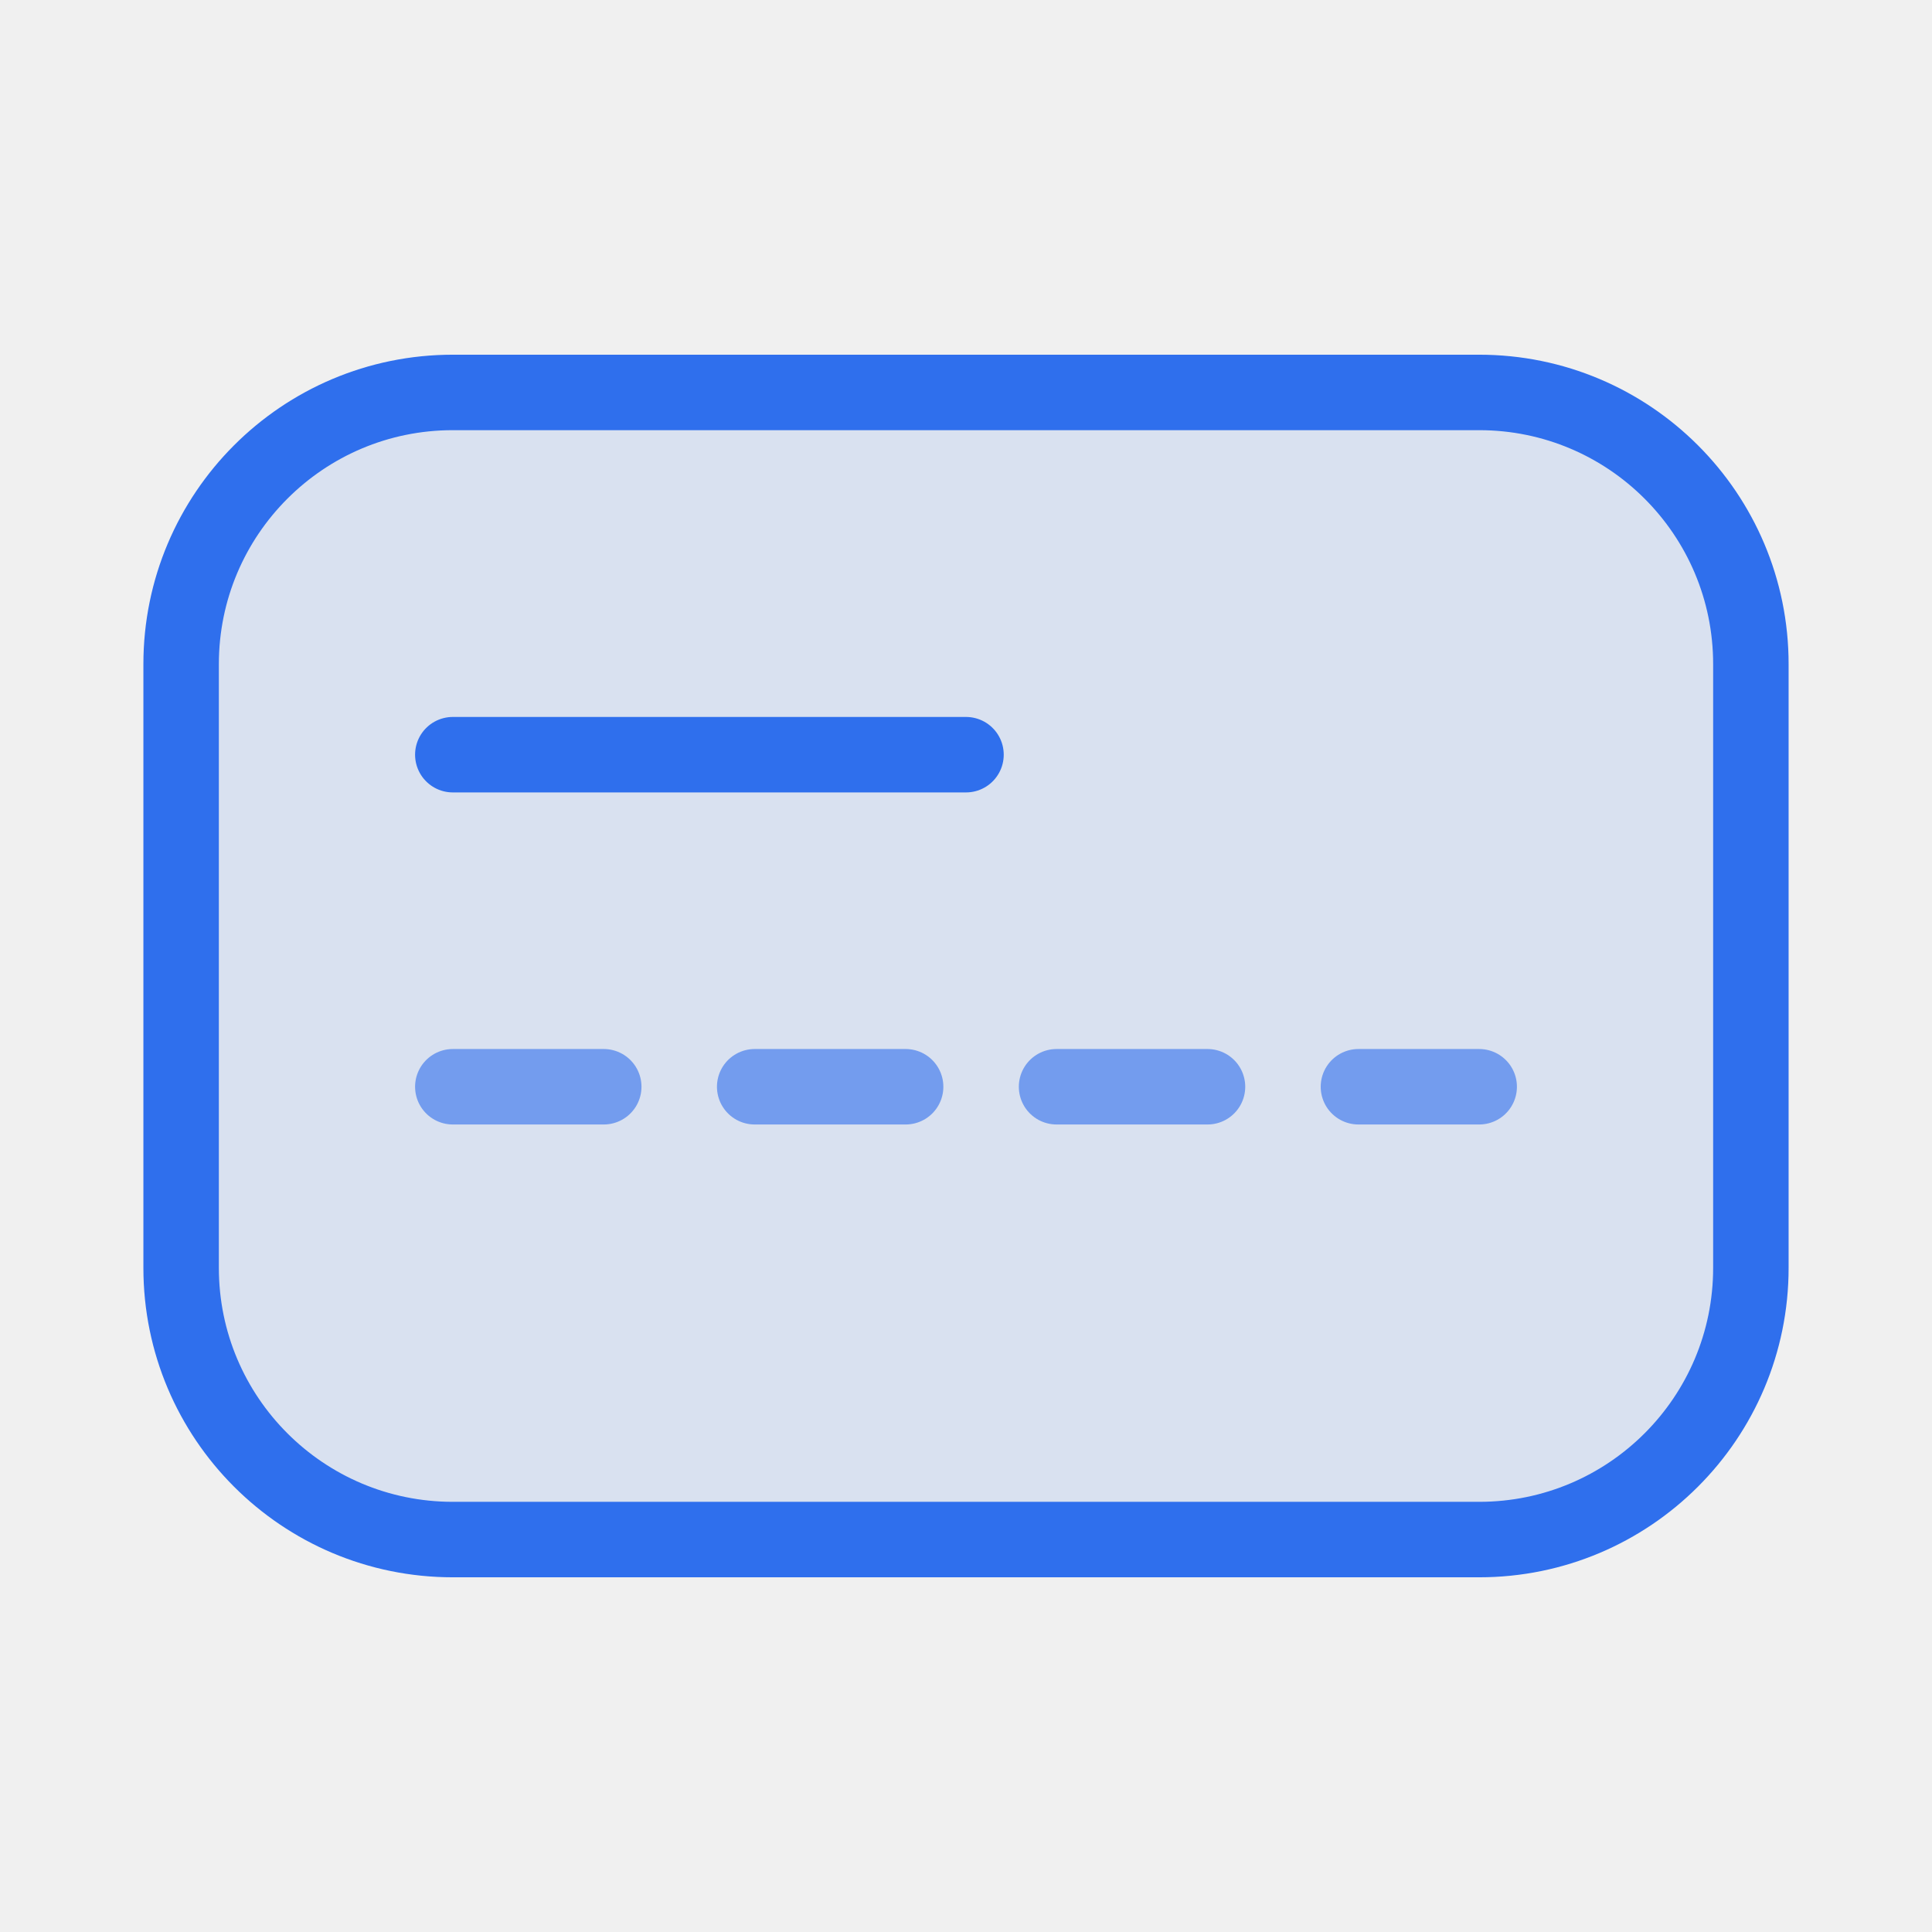
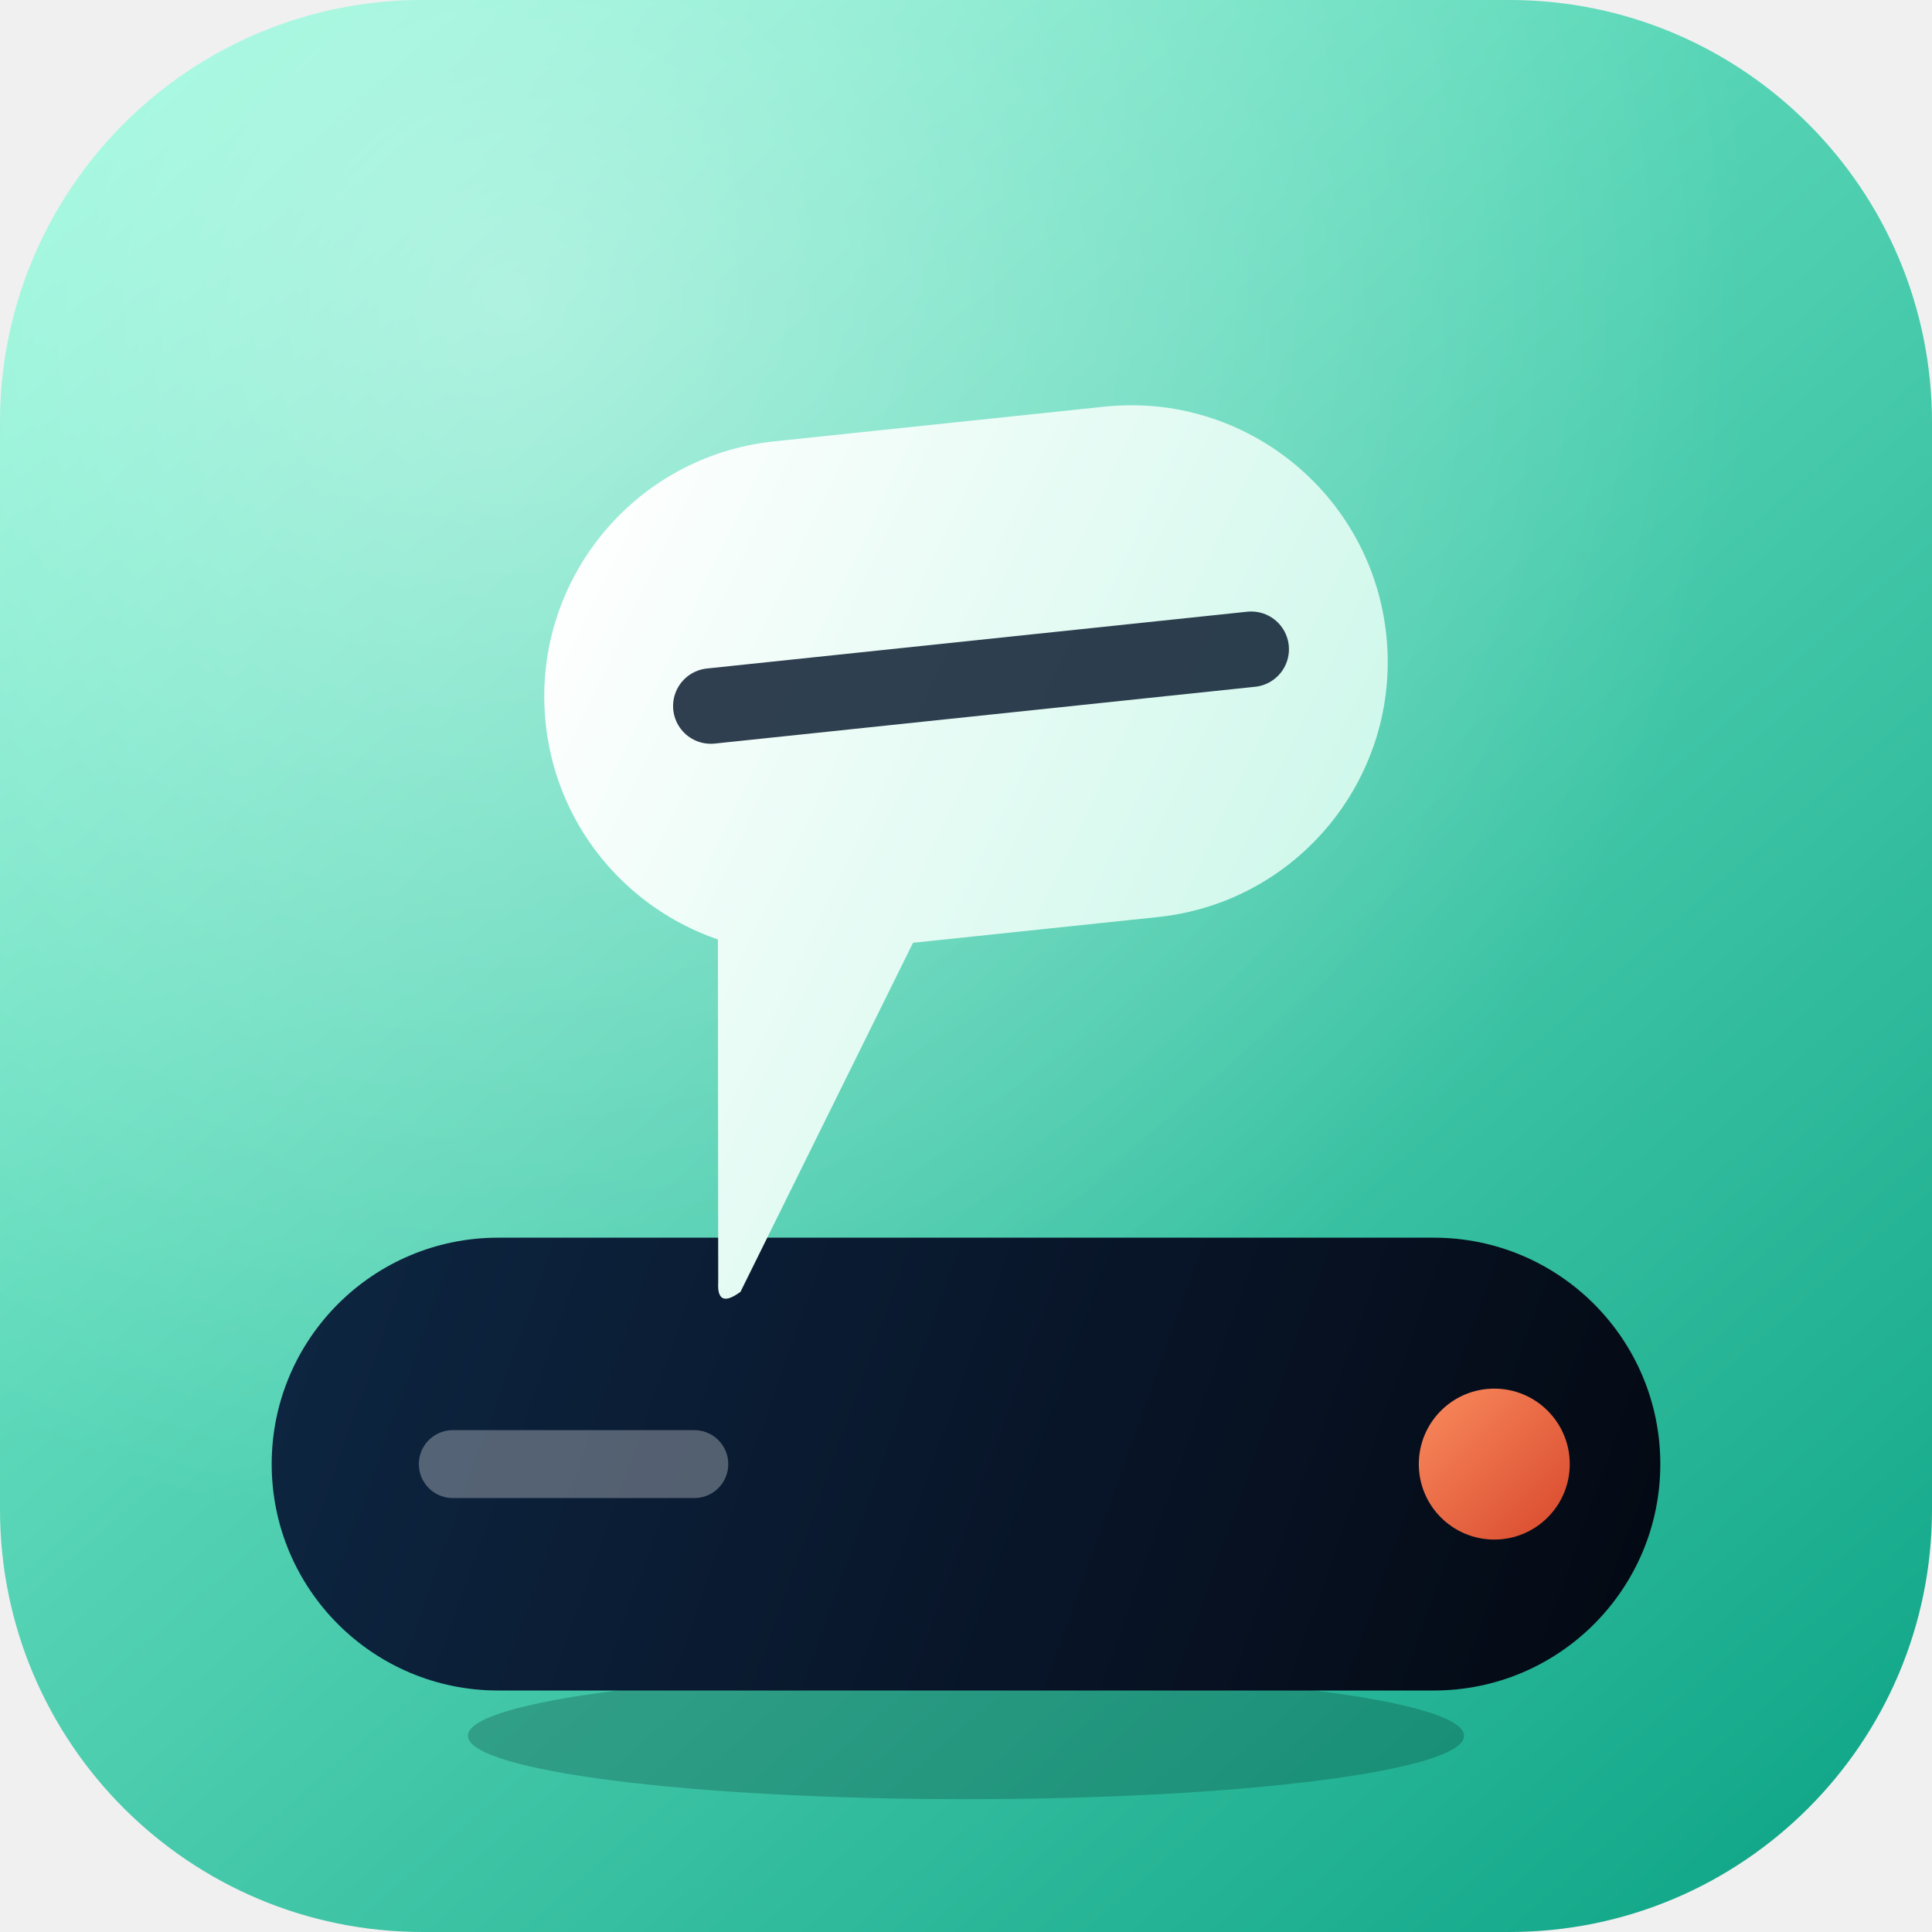
- <svg xmlns="http://www.w3.org/2000/svg" viewBox="0 0 64 64" role="img" aria-label="Composer prefill">
-   <rect x="6" y="13" width="52" height="38" rx="9" fill="#2f6fed" fill-opacity="0.12" stroke="#2f6fed" stroke-width="2.5" />
-   <path d="M15 25h17" stroke="#2f6fed" stroke-width="2.5" stroke-linecap="round" />
-   <path d="M15 36h34" stroke="#2f6fed" stroke-width="2.5" stroke-linecap="round" stroke-dasharray="5 5" stroke-opacity="0.6" />
+ <svg xmlns="http://www.w3.org/2000/svg" width="128" height="128" viewBox="0 0 128 128" role="img" aria-label="Composer prefill">
+   <defs>
+     <linearGradient id="cp-tile" x1="8" y1="0" x2="120" y2="128" gradientUnits="userSpaceOnUse">
+       <stop offset="0" stop-color="#8CF8D8" />
+       <stop offset="1" stop-color="#0FA587" />
+     </linearGradient>
+     <radialGradient id="cp-glow" cx="34" cy="20" r="82" gradientUnits="userSpaceOnUse">
+       <stop offset="0" stop-color="#FFFFFF" stop-opacity="0.42" />
+       <stop offset="1" stop-color="#FFFFFF" stop-opacity="0" />
+     </radialGradient>
+     <linearGradient id="cp-bar" x1="22" y1="82" x2="106" y2="112" gradientUnits="userSpaceOnUse">
+       <stop offset="0" stop-color="#0D2540" />
+       <stop offset="0.6" stop-color="#081427" />
+       <stop offset="1" stop-color="#040A14" />
+     </linearGradient>
+     <linearGradient id="cp-coral" x1="92" y1="91" x2="104" y2="103" gradientUnits="userSpaceOnUse">
+       <stop offset="0" stop-color="#FF9566" />
+       <stop offset="1" stop-color="#D64529" />
+     </linearGradient>
+     <linearGradient id="cp-bubble" x1="40" y1="30" x2="92" y2="62" gradientUnits="userSpaceOnUse">
+       <stop offset="0" stop-color="#FFFFFF" />
+       <stop offset="1" stop-color="#CBF7E9" />
+     </linearGradient>
+   </defs>
+   <rect width="128" height="128" rx="28" fill="url(#cp-tile)" />
+   <rect width="128" height="128" rx="28" fill="url(#cp-glow)" />
+   <ellipse cx="64" cy="115" rx="33" ry="4.2" fill="#04302A" opacity="0.26" />
+   <rect x="18" y="82" width="92" height="30" rx="15" fill="url(#cp-bar)" />
+   <path d="M30 97 H46" stroke="#FFFFFF" stroke-width="4.5" stroke-linecap="round" stroke-opacity="0.30" />
+   <circle cx="99" cy="97" r="5" fill="url(#cp-coral)" />
+   <g transform="rotate(-6 64 45)">
+     <rect x="36" y="28" width="56" height="34" rx="17" fill="url(#cp-bubble)" />
+     <path d="M46 59 L43.5 83 Q43.2 84.8 44.9 83.8 L59 61.5 Z" fill="url(#cp-bubble)" />
+     <path d="M47 45 H83" stroke="#0B1C30" stroke-width="5" stroke-linecap="round" stroke-opacity="0.84" />
+   </g>
</svg>
